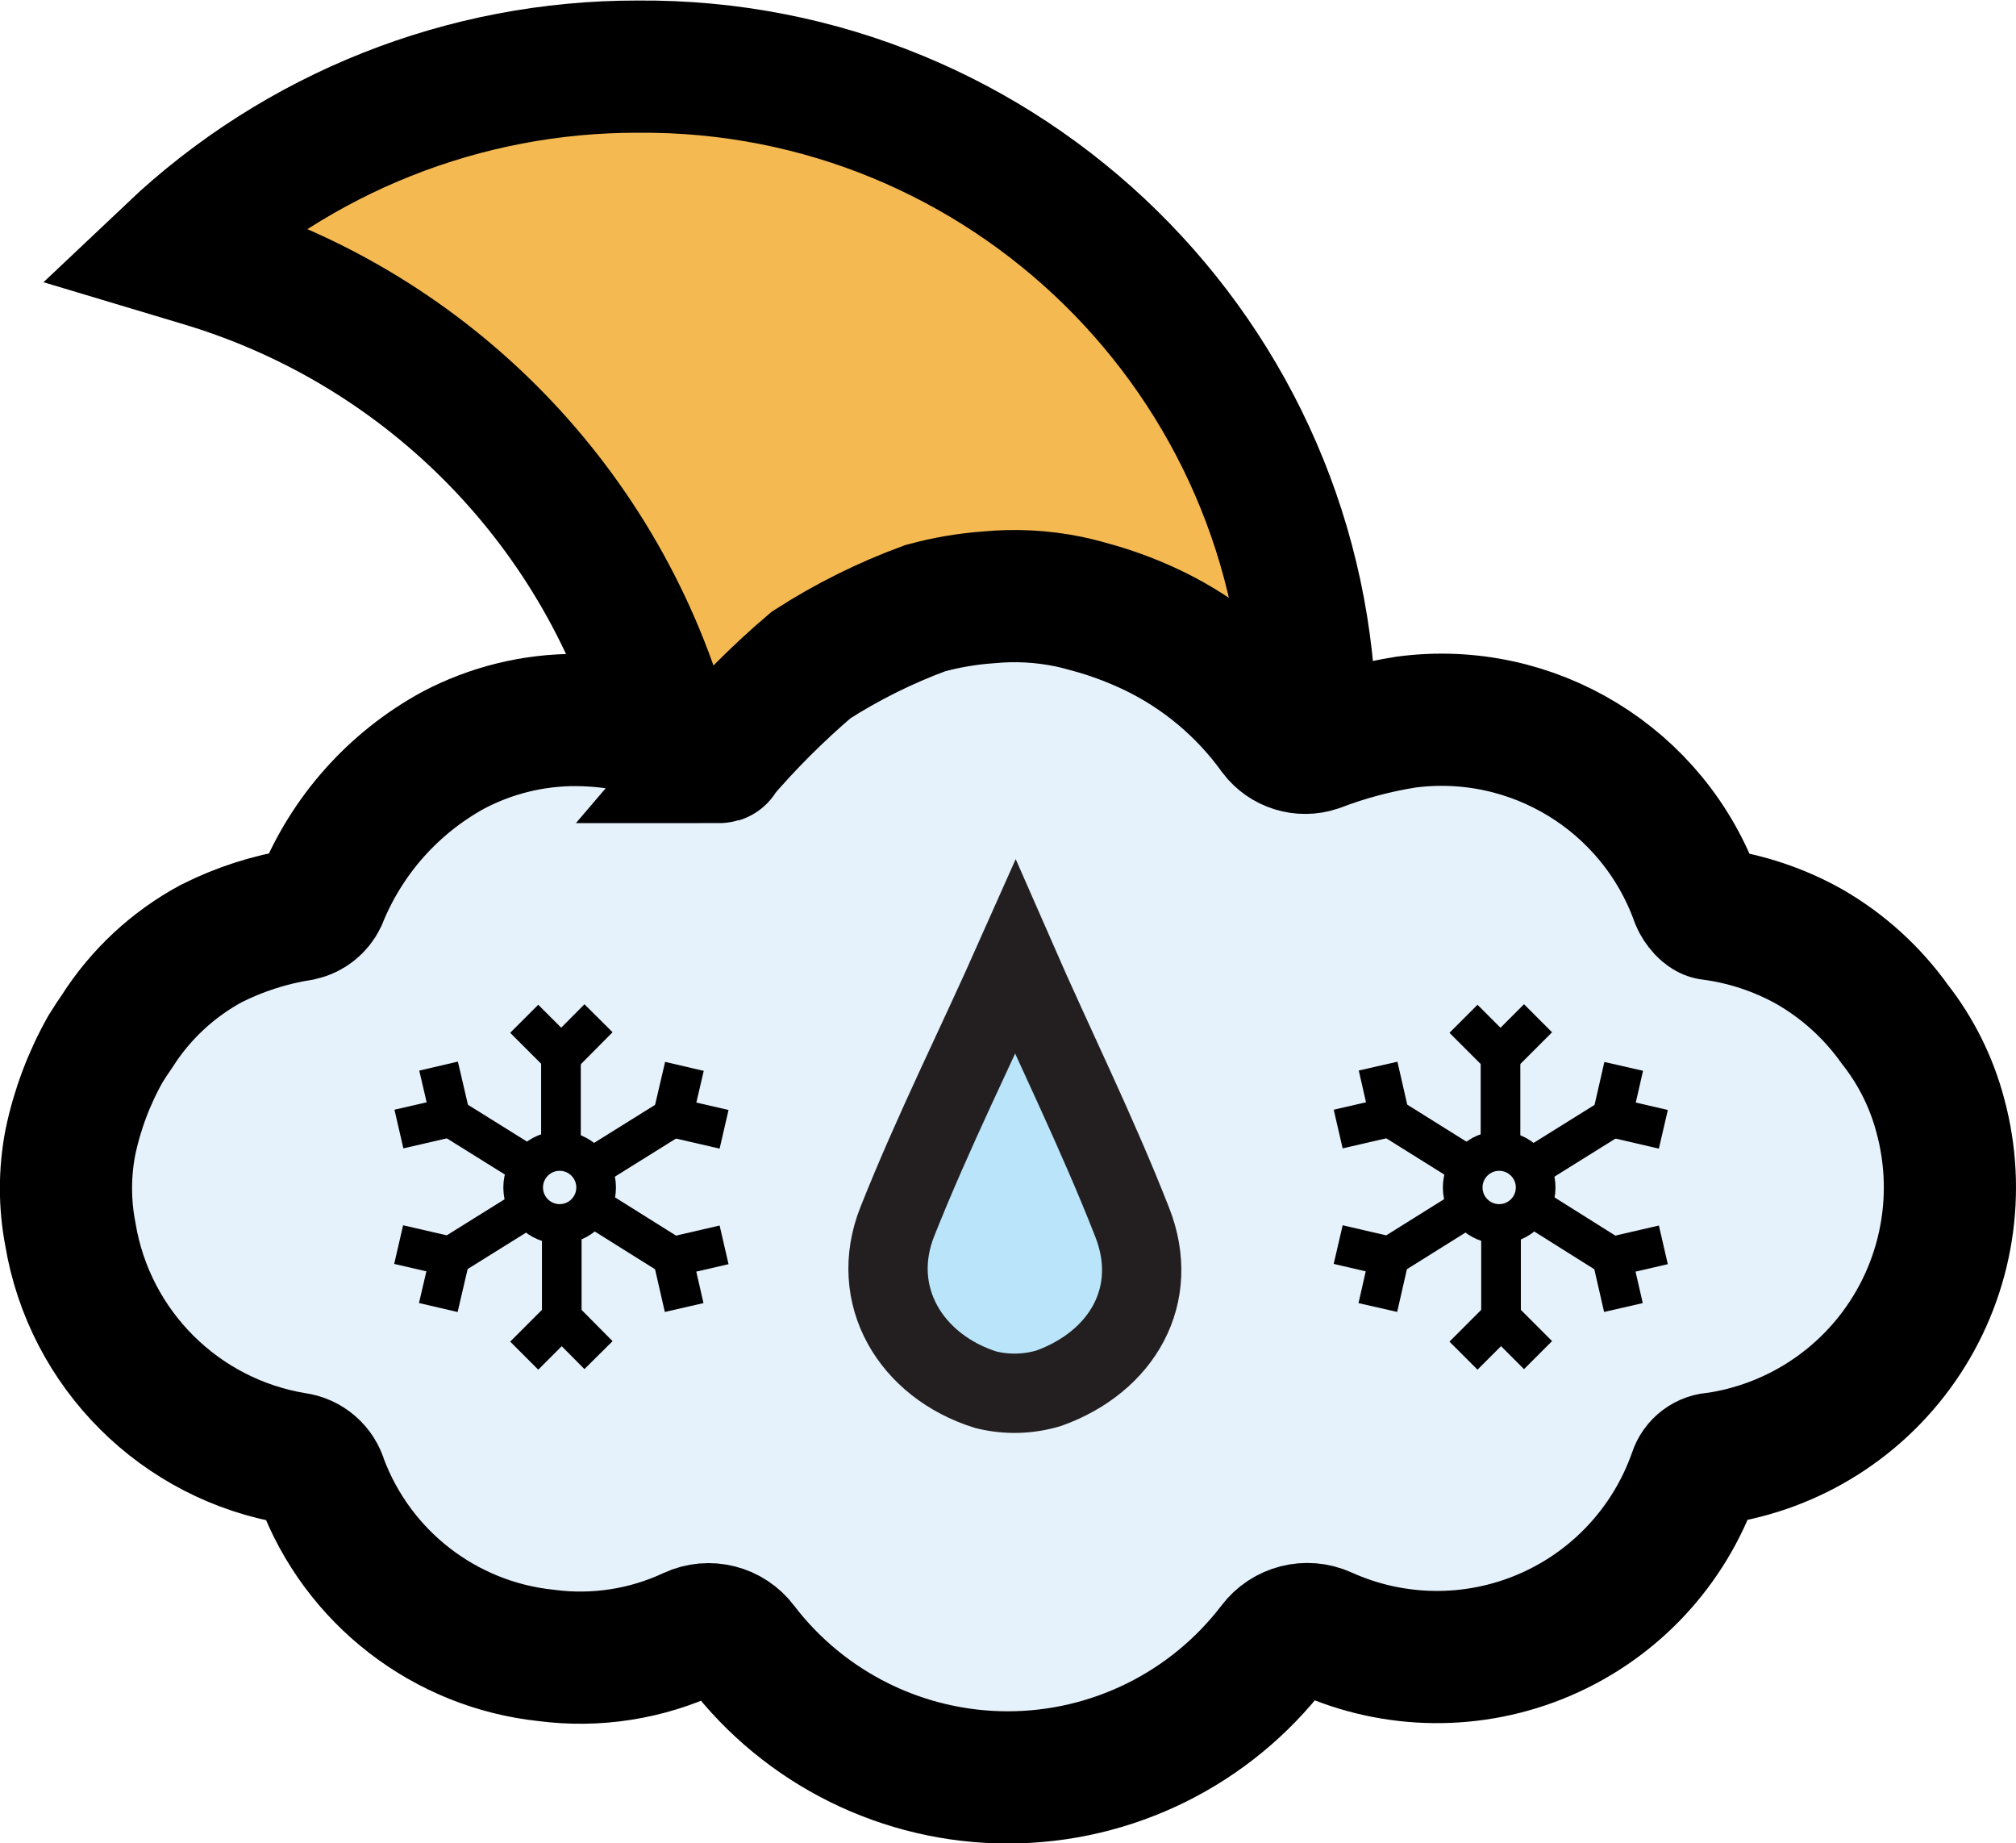
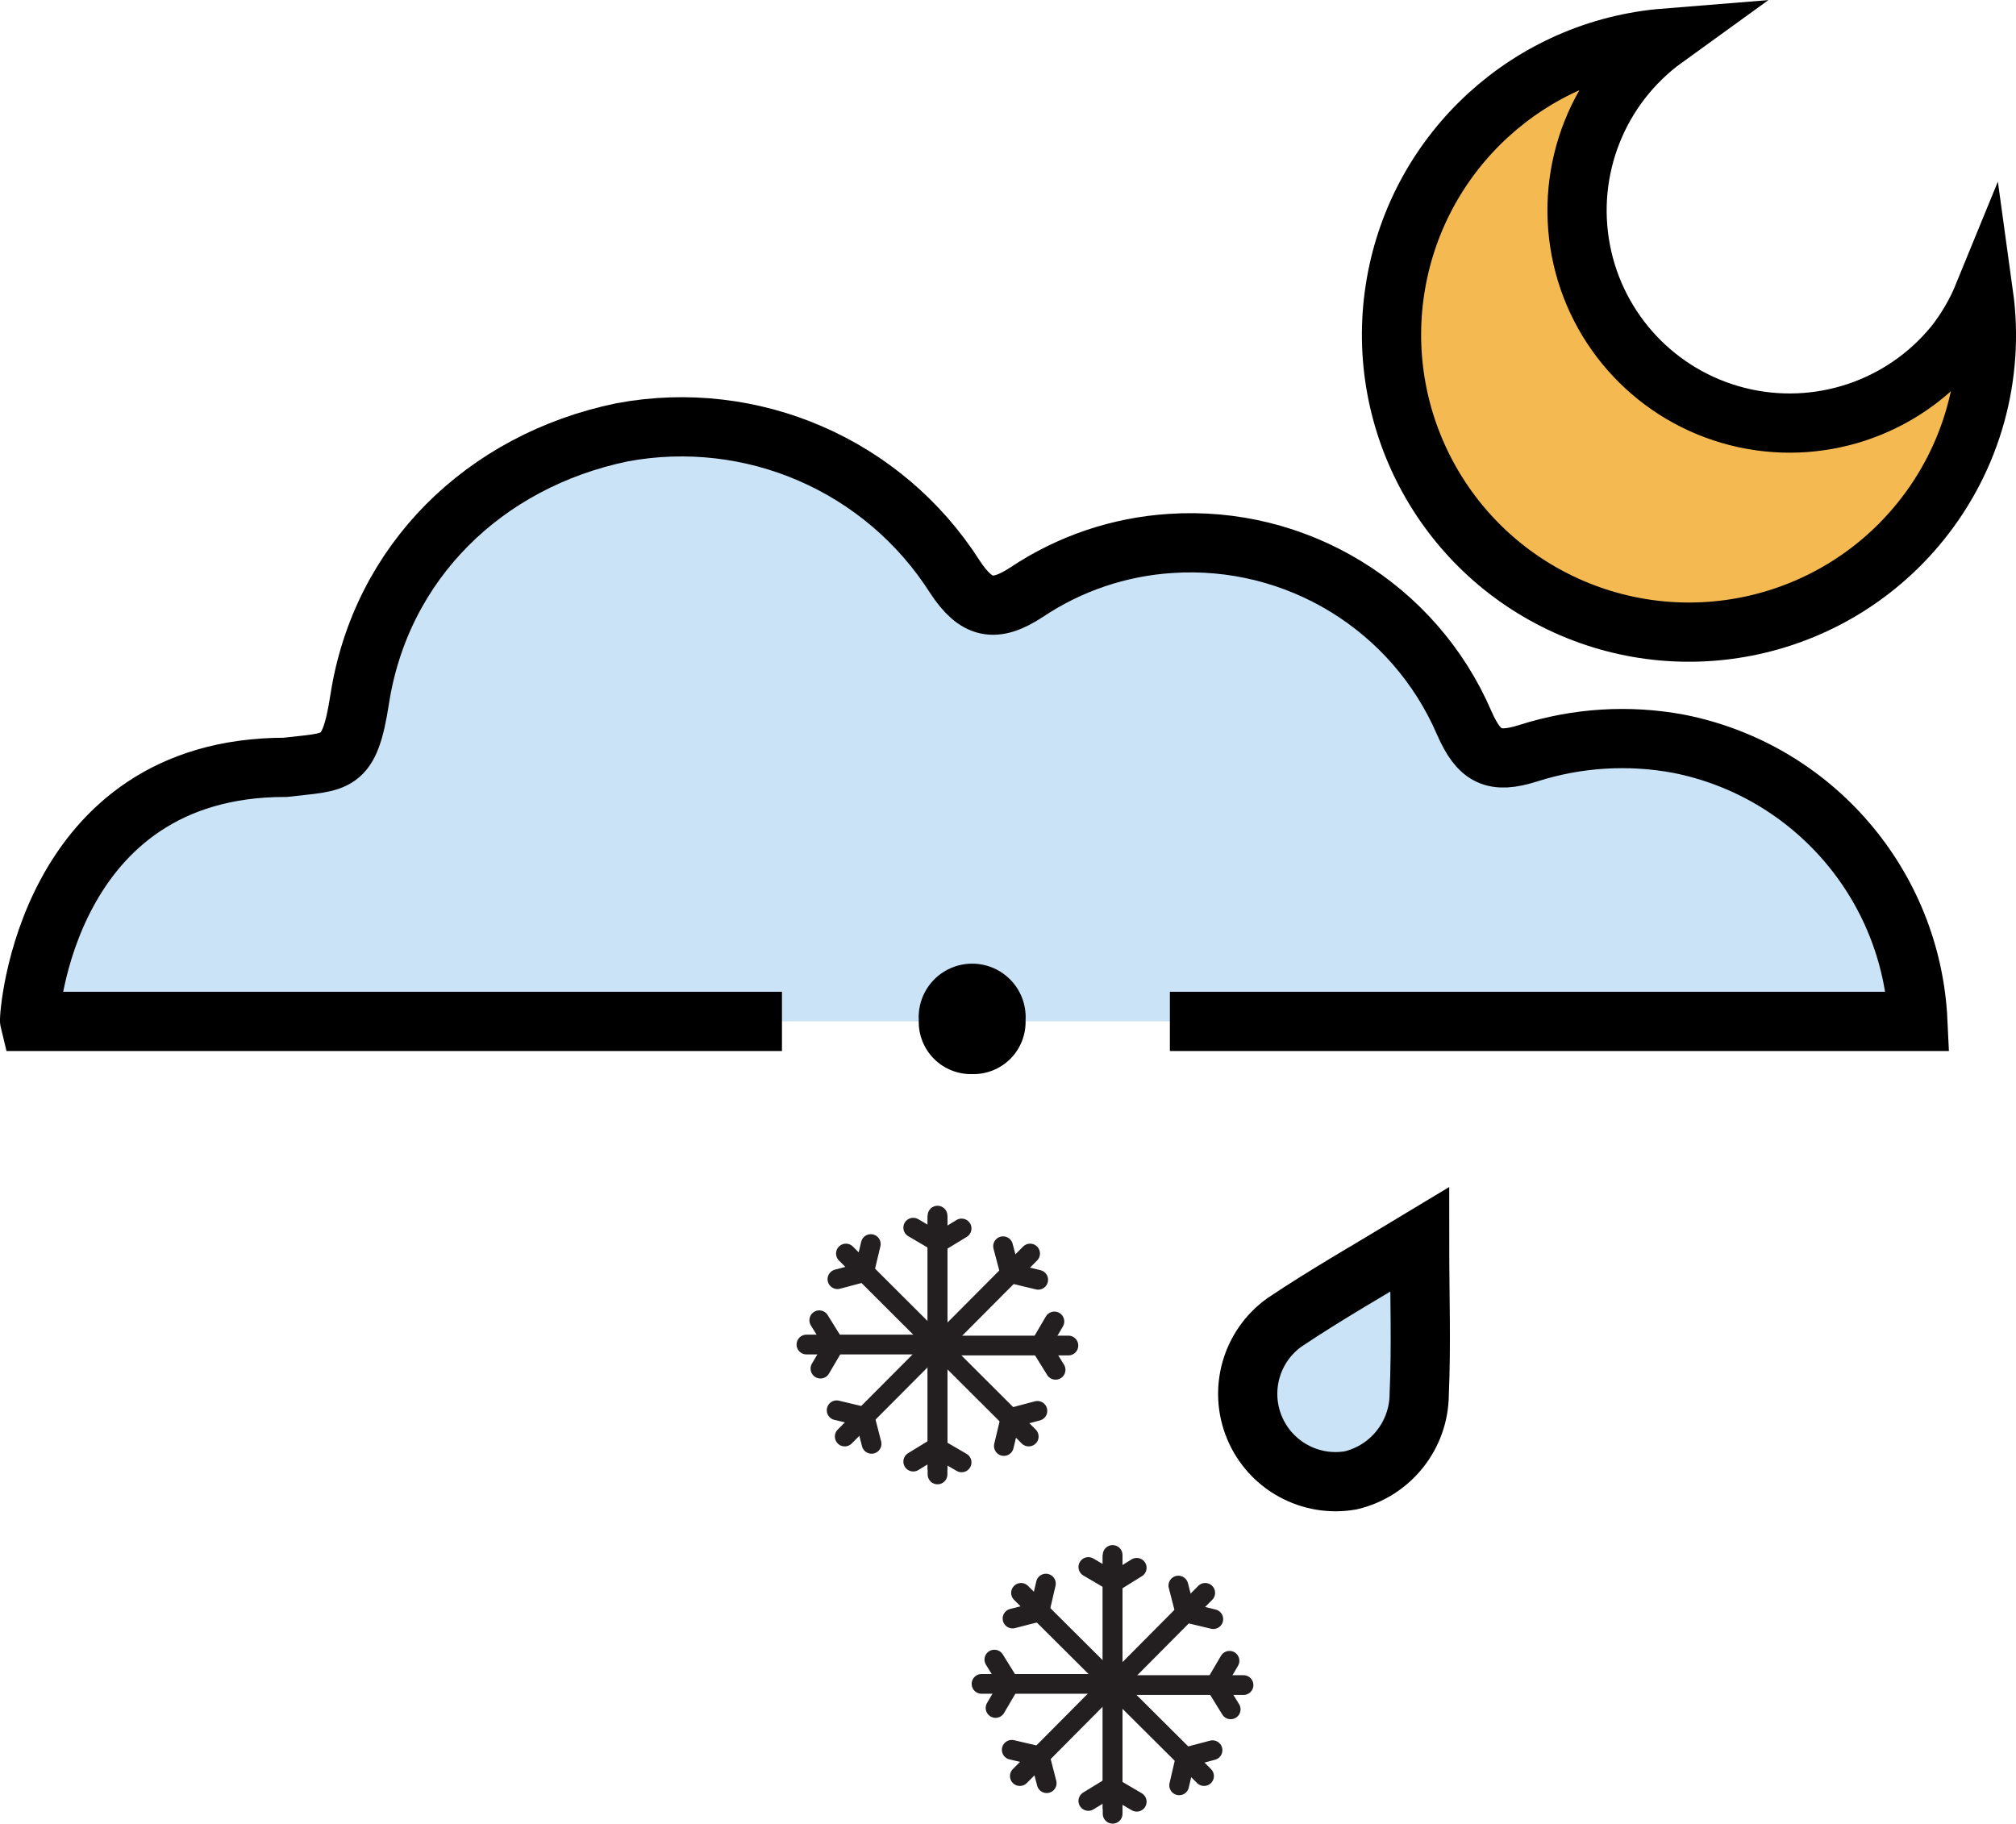
- <svg xmlns="http://www.w3.org/2000/svg" viewBox="0 0 76.26 69.69">
+ <svg xmlns="http://www.w3.org/2000/svg" viewBox="0 0 102.12 92.38">
  <defs>
-     <style>.cls-1{fill:#f5b952;}.cls-2{fill:#e5f1fb;}.cls-3,.cls-5{fill:none;stroke:#000;}.cls-3,.cls-4,.cls-5{stroke-miterlimit:10;}.cls-3{stroke-width:1.5px;}.cls-4{fill:#b9e4fa;stroke:#231f20;stroke-width:3px;}.cls-5{stroke-width:5px;}</style>
+     <style>.cls-1{fill:#cae3f6;}.cls-2{fill:#f5b952;}.cls-3,.cls-4,.cls-5{fill:none;stroke-miterlimit:10;}.cls-3,.cls-4{stroke:#231f20;}.cls-3{stroke-linecap:round;}.cls-5{stroke:#000;stroke-width:3px;}</style>
  </defs>
  <g id="Layer_2" data-name="Layer 2">
    <g id="Layer_1-2" data-name="Layer 1">
-       <path class="cls-1" d="M25.34,26.35c2.34-.47,4.67-1,7-1.48,4.81-1.07,9.77-1.1,14.56-2.15a7.13,7.13,0,0,1,.87-.14A25.33,25.33,0,0,0,22.74,2,25.57,25.57,0,0,0,5.12,9l1.19.37C18.25,13,25.58,18.39,25.34,26.35Z" />
-       <path class="cls-2" d="M73.41,41.35a10.14,10.14,0,0,0-1.94-3.8A9.7,9.7,0,0,0,69,35.24a10.61,10.61,0,0,0-4.21-1.57c-.21,0-.46-.32-.56-.55a10.26,10.26,0,0,0-10.94-6.76,18.22,18.22,0,0,0-3.62,1,1.09,1.09,0,0,1-1.21-.43,12.26,12.26,0,0,0-4.7-4A14.18,14.18,0,0,0,41.67,22c-.37-.1-.74-.21-1.12-.29a10.22,10.22,0,0,0-3-.18,12.17,12.17,0,0,0-1.22.14,11.56,11.56,0,0,0-1.18.24L35,22a21.36,21.36,0,0,0-4.26,2.1,30,30,0,0,0-3.5,3.46c.09,0,0,0-.1-.05a11.44,11.44,0,0,0-5.29-1.38,9.84,9.84,0,0,0-4.66,1.13,11,11,0,0,0-4.83,5.2A2.25,2.25,0,0,1,11,33.52a11.2,11.2,0,0,0-2.89,1,9.67,9.67,0,0,0-3.63,3.26c-.14.22-.29.43-.43.67A12.18,12.18,0,0,0,2.67,42a9.25,9.25,0,0,0,0,3.46A10.32,10.32,0,0,0,11.13,54a1.16,1.16,0,0,1,1,.87,10.22,10.22,0,0,0,8.48,6.62,10,10,0,0,0,5.85-1,1,1,0,0,1,1.28.33,12.66,12.66,0,0,0,20.63.11,1,1,0,0,1,1.28-.33,10.34,10.34,0,0,0,14.46-5.71.85.85,0,0,1,.79-.6A10.34,10.34,0,0,0,73.41,41.35Z" />
-       <line class="cls-3" x1="21.22" y1="39.95" x2="21.22" y2="43.86" />
-       <polyline class="cls-3" points="19.83 38.53 21.23 39.93 22.64 38.51" />
-       <line class="cls-3" x1="21.25" y1="49.83" x2="21.25" y2="45.92" />
-       <polyline class="cls-3" points="22.64 51.25 21.25 49.85 19.83 51.27" />
-       <line class="cls-3" x1="25.42" y1="47.52" x2="22.1" y2="45.44" />
-       <polyline class="cls-3" points="25.88 49.45 25.44 47.53 27.39 47.08" />
-       <line class="cls-3" x1="17.05" y1="42.26" x2="20.37" y2="44.33" />
-       <polyline class="cls-3" points="16.59 40.32 17.04 42.25 15.09 42.7" />
-       <line class="cls-3" x1="17.05" y1="47.51" x2="20.37" y2="45.44" />
-       <polyline class="cls-3" points="16.58 49.45 17.03 47.52 15.08 47.07" />
-       <line class="cls-3" x1="25.42" y1="42.27" x2="22.1" y2="44.34" />
-       <polyline class="cls-3" points="25.89 40.33 25.44 42.26 27.39 42.71" />
-       <circle class="cls-3" cx="21.17" cy="44.91" r="1.38" />
-       <line class="cls-3" x1="56.76" y1="39.95" x2="56.76" y2="43.86" />
-       <polyline class="cls-3" points="55.36 38.53 56.76 39.93 58.18 38.51" />
-       <line class="cls-3" x1="56.78" y1="49.83" x2="56.78" y2="45.92" />
-       <polyline class="cls-3" points="58.18 51.25 56.78 49.85 55.36 51.27" />
-       <line class="cls-3" x1="60.95" y1="47.52" x2="57.64" y2="45.44" />
-       <polyline class="cls-3" points="61.41 49.45 60.97 47.53 62.92 47.08" />
-       <line class="cls-3" x1="52.59" y1="42.26" x2="55.9" y2="44.33" />
-       <polyline class="cls-3" points="52.13 40.32 52.57 42.25 50.62 42.7" />
-       <line class="cls-3" x1="52.59" y1="47.51" x2="55.9" y2="45.44" />
-       <polyline class="cls-3" points="52.12 49.45 52.56 47.52 50.62 47.07" />
-       <line class="cls-3" x1="60.96" y1="42.27" x2="57.64" y2="44.34" />
-       <polyline class="cls-3" points="61.42 40.33 60.98 42.26 62.92 42.71" />
-       <circle class="cls-3" cx="56.71" cy="44.91" r="1.38" />
-       <path class="cls-4" d="M38.41,36.21c-1.48,3.33-3.12,6.6-4.47,10-1.1,2.78.51,5.46,3.35,6.35a4.51,4.51,0,0,0,2.39-.06c2.77-1,4.23-3.52,3.15-6.27C41.5,42.83,39.87,39.55,38.41,36.21Z" />
-       <path class="cls-5" d="M49.57,28.3c0-.26,0-.52,0-.78a25.24,25.24,0,0,0-25.45-25,25.57,25.57,0,0,0-17.62,7l1.2.36a25.89,25.89,0,0,1,17.52,18" />
-       <path class="cls-5" d="M73.4,42.2a9.53,9.53,0,0,0-1.72-3.46,10.24,10.24,0,0,0-3.24-2.94,10.36,10.36,0,0,0-3.7-1.23c-.21,0-.47-.33-.56-.55a10.25,10.25,0,0,0-11-6.71,16.79,16.79,0,0,0-3.36.9,1.42,1.42,0,0,1-1.58-.49,12.25,12.25,0,0,0-4.61-3.87,14.27,14.27,0,0,0-2.1-.81c-.36-.1-.73-.21-1.12-.29a10.17,10.17,0,0,0-3-.16A12.47,12.47,0,0,0,35,23a22,22,0,0,0-4.32,2.15,30.89,30.89,0,0,0-3.48,3.48c.09,0,0,0-.1-.05a11.43,11.43,0,0,0-5.3-1.35,9.9,9.9,0,0,0-4.65,1.14,11.16,11.16,0,0,0-5,5.62,1.12,1.12,0,0,1-.76.6A11.53,11.53,0,0,0,8,35.68,9.65,9.65,0,0,0,4.43,39c-.15.22-.3.44-.44.67a12.3,12.3,0,0,0-1.33,3.54,9.18,9.18,0,0,0,0,3.46,10.31,10.31,0,0,0,8.51,8.49,1.2,1.2,0,0,1,1,.87,10.21,10.21,0,0,0,8.51,6.58,9.91,9.91,0,0,0,5.47-.85,1.56,1.56,0,0,1,1.9.48,12.67,12.67,0,0,0,20.14,0,1.58,1.58,0,0,1,1.91-.49,10.32,10.32,0,0,0,14-6,.84.84,0,0,1,.79-.59A10.36,10.36,0,0,0,73.4,42.2Z" />
+       <path class="cls-1" d="M71.91,62.79c-2.48,1.5-4.72,2.77-6.85,4.2a4.45,4.45,0,0,0,3.36,8,4.51,4.51,0,0,0,3.47-4.36C72,68.15,71.91,65.68,71.91,62.79Z" />
+       <path class="cls-1" d="M59.26,51.74H97.15a15.05,15.05,0,0,0-12.1-14.06,15.63,15.63,0,0,0-7.62.47c-1.76.56-2.5.2-3.26-1.53a15.1,15.1,0,0,0-14.88-9.09A14.81,14.81,0,0,0,52,30c-1.62,1.06-2.55.86-3.63-.78A16.42,16.42,0,0,0,31.51,21.9c-7,1.45-12.22,6.6-13.29,13.52-.53,3.41-1.13,3.14-3.77,3.45-12.16,0-13,12.67-12.95,12.87H39.61" />
+       <path class="cls-2" d="M99,17.77h0A10.77,10.77,0,1,1,82.17,4.26a10.44,10.44,0,0,1,2.18-2A15.07,15.07,0,1,0,97.29,26.7h0a15,15,0,0,0,3.19-11.48A11,11,0,0,1,99,17.77Z" />
+       <line class="cls-3" x1="47.46" y1="62.99" x2="48.71" y2="62.23" />
+       <line class="cls-3" x1="48.71" y1="74.08" x2="47.49" y2="73.37" />
+       <line class="cls-3" x1="47.49" y1="68.16" x2="52.11" y2="72.77" />
+       <polyline class="cls-3" points="52.55 71.47 51.19 71.83 50.85 73.25" />
+       <line class="cls-3" x1="52.18" y1="63.5" x2="47.47" y2="68.23" />
+       <polyline class="cls-3" points="50.81 63.13 51.17 64.49 52.59 64.83" />
+       <line class="cls-3" x1="54.12" y1="68.16" x2="47.49" y2="68.16" />
+       <polyline class="cls-3" points="53.41 66.94 52.7 68.15 53.47 69.39" />
+       <line class="cls-4" x1="47.49" y1="74.45" x2="47.49" y2="61.58" />
+       <line class="cls-3" x1="47.49" y1="74.69" x2="47.49" y2="61.58" />
+       <line class="cls-3" x1="47.5" y1="73.28" x2="46.26" y2="74.04" />
+       <line class="cls-3" x1="46.26" y1="62.19" x2="47.47" y2="62.9" />
+       <line class="cls-3" x1="47.47" y1="68.11" x2="42.85" y2="63.5" />
+       <polyline class="cls-3" points="42.42 64.8 43.77 64.44 44.11 63.02" />
+       <line class="cls-3" x1="42.79" y1="72.77" x2="47.5" y2="68.04" />
+       <polyline class="cls-3" points="44.15 73.14 43.8 71.78 42.38 71.44" />
+       <line class="cls-3" x1="40.85" y1="68.11" x2="47.47" y2="68.11" />
+       <polyline class="cls-3" points="41.56 69.33 42.27 68.12 41.5 66.88" />
+       <line class="cls-3" x1="56.34" y1="80.19" x2="57.58" y2="79.42" />
+       <line class="cls-3" x1="57.58" y1="91.27" x2="56.37" y2="90.56" />
+       <line class="cls-3" x1="56.36" y1="85.36" x2="60.99" y2="89.97" />
+       <polyline class="cls-3" points="61.42 88.66 60.06 89.02 59.73 90.44" />
+       <line class="cls-3" x1="61.05" y1="80.69" x2="56.34" y2="85.43" />
+       <polyline class="cls-3" points="59.69 80.32 60.04 81.68 61.46 82.02" />
+       <line class="cls-3" x1="62.99" y1="85.36" x2="56.36" y2="85.36" />
+       <polyline class="cls-3" points="62.28 84.13 61.57 85.34 62.34 86.59" />
+       <line class="cls-4" x1="56.36" y1="91.64" x2="56.36" y2="78.77" />
+       <line class="cls-3" x1="56.36" y1="91.88" x2="56.36" y2="78.77" />
+       <line class="cls-3" x1="56.37" y1="90.47" x2="55.13" y2="91.23" />
+       <line class="cls-3" x1="55.13" y1="79.38" x2="56.34" y2="80.09" />
+       <line class="cls-3" x1="56.35" y1="85.3" x2="51.72" y2="80.69" />
+       <polyline class="cls-3" points="51.29 81.99 52.65 81.64 52.98 80.22" />
+       <line class="cls-3" x1="51.66" y1="89.97" x2="56.37" y2="85.23" />
+       <polyline class="cls-3" points="53.02 90.33 52.67 88.97 51.25 88.64" />
+       <line class="cls-3" x1="49.72" y1="85.3" x2="56.35" y2="85.3" />
+       <polyline class="cls-3" points="50.43 86.52 51.14 85.31 50.37 84.07" />
+       <path class="cls-5" d="M71.91,62.79c-2.48,1.5-4.72,2.77-6.85,4.2a4.45,4.45,0,0,0,3.36,8,4.51,4.51,0,0,0,3.47-4.36C72,68.15,71.91,65.68,71.91,62.79Z" />
+       <path class="cls-5" d="M59.26,51.74H97.15a15.05,15.05,0,0,0-12.1-14.06,15.63,15.63,0,0,0-7.62.47c-1.76.56-2.5.2-3.26-1.53a15.1,15.1,0,0,0-14.88-9.09A14.81,14.81,0,0,0,52,30c-1.62,1.06-2.55.86-3.63-.78A16.42,16.42,0,0,0,31.51,21.9c-7,1.45-12.22,6.6-13.29,13.52-.53,3.41-1.13,3.14-3.77,3.45-12.16,0-13,12.67-12.95,12.87H39.61" />
+       <path d="M49.24,54.41a2.64,2.64,0,0,1-2.7-2.72,2.71,2.71,0,1,1,5.41,0A2.64,2.64,0,0,1,49.24,54.41Z" />
+       <path class="cls-5" d="M99,17.47h0A10.77,10.77,0,1,1,84.35,1.93,15.07,15.07,0,1,0,97.29,26.41h0a15,15,0,0,0,3.19-11.48A10.56,10.56,0,0,1,99,17.47Z" />
    </g>
  </g>
</svg>
